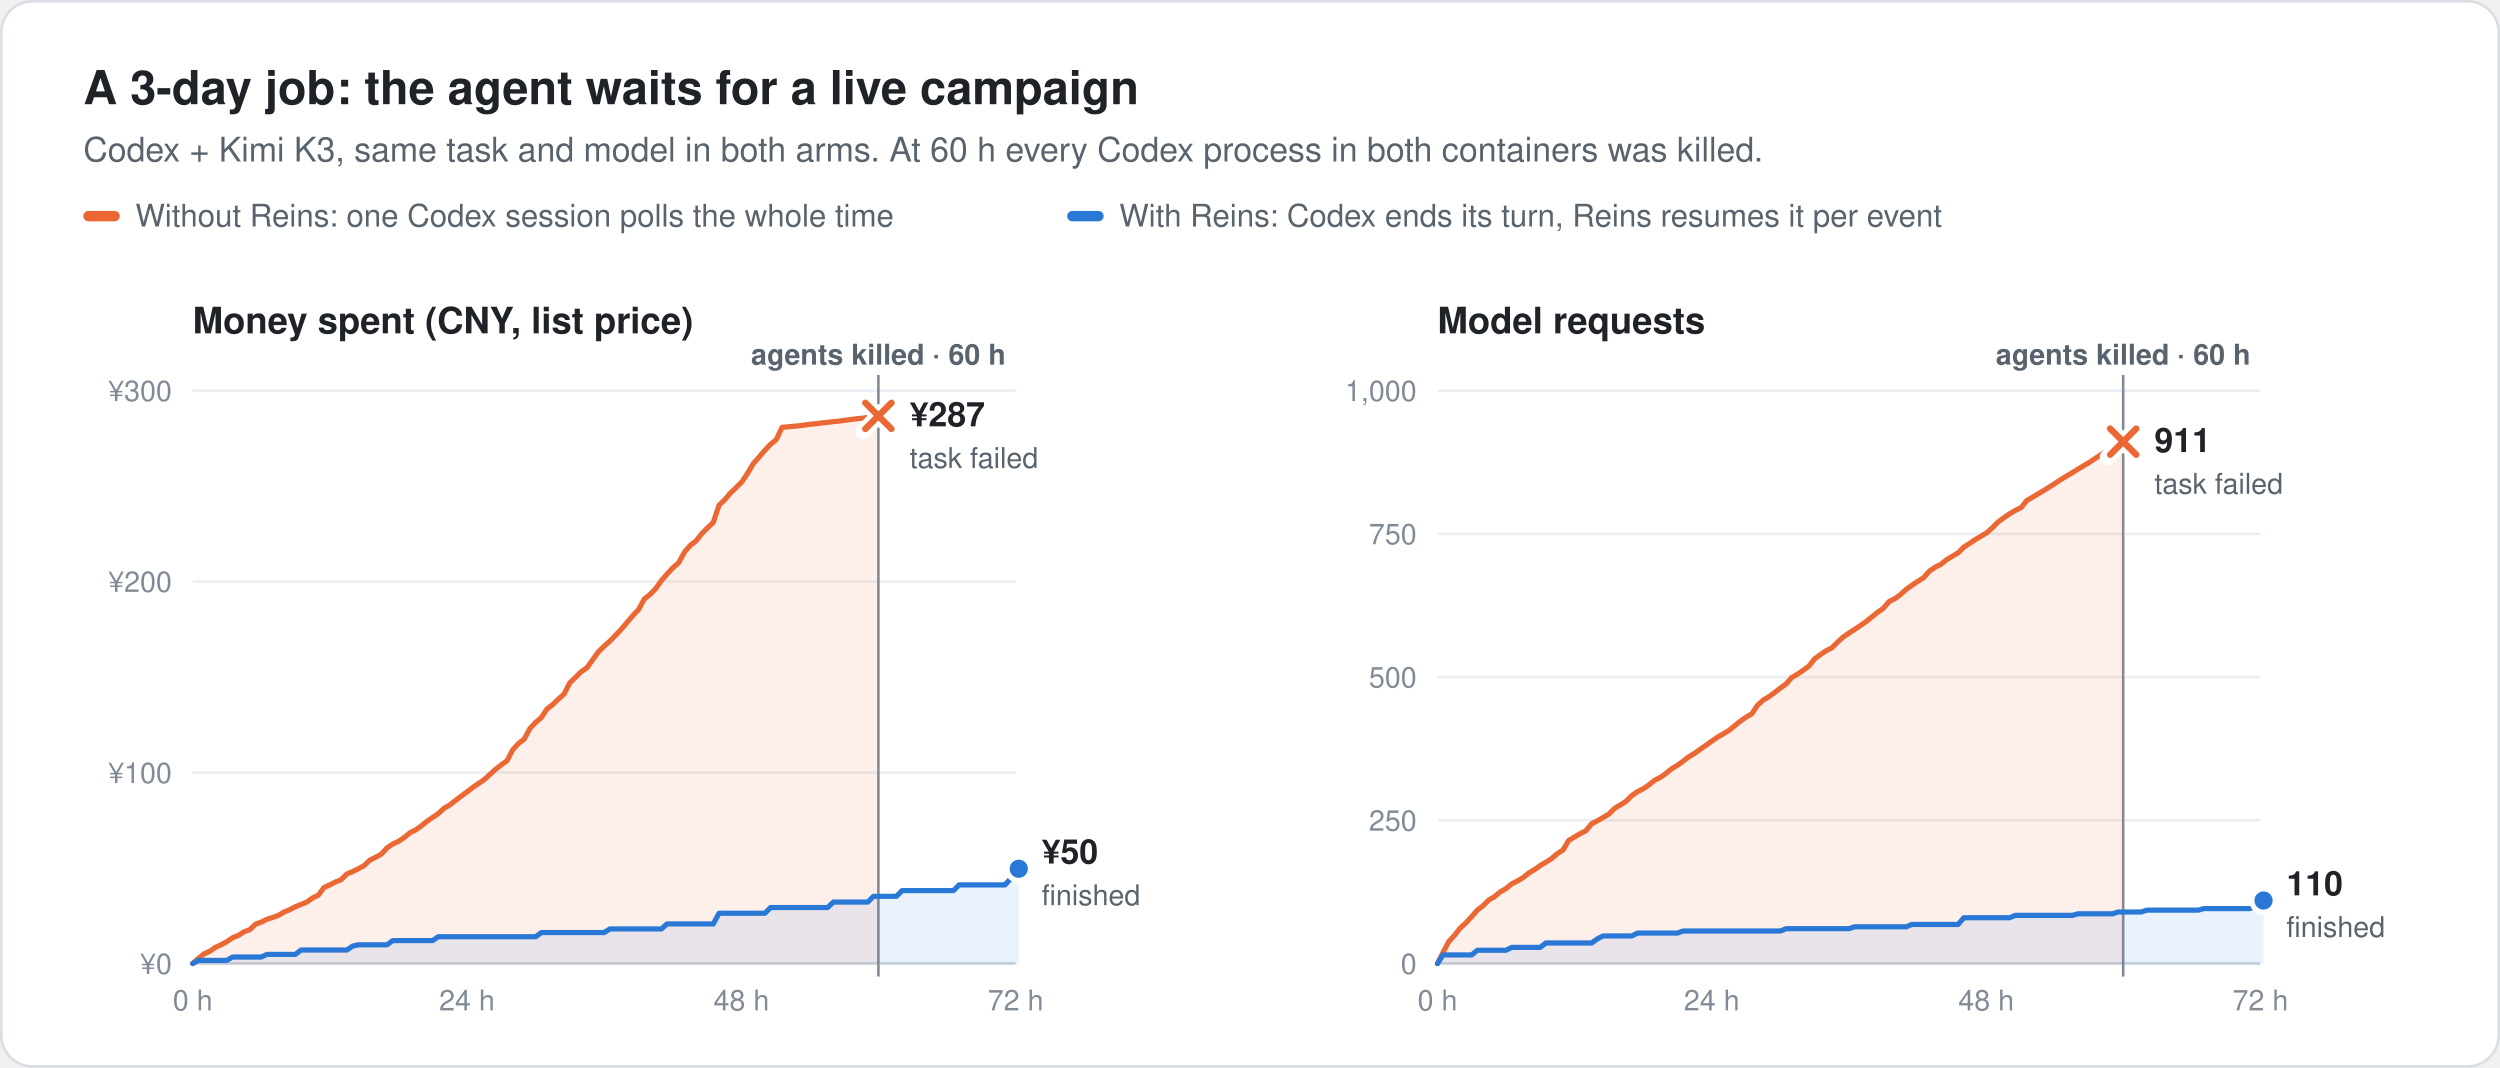
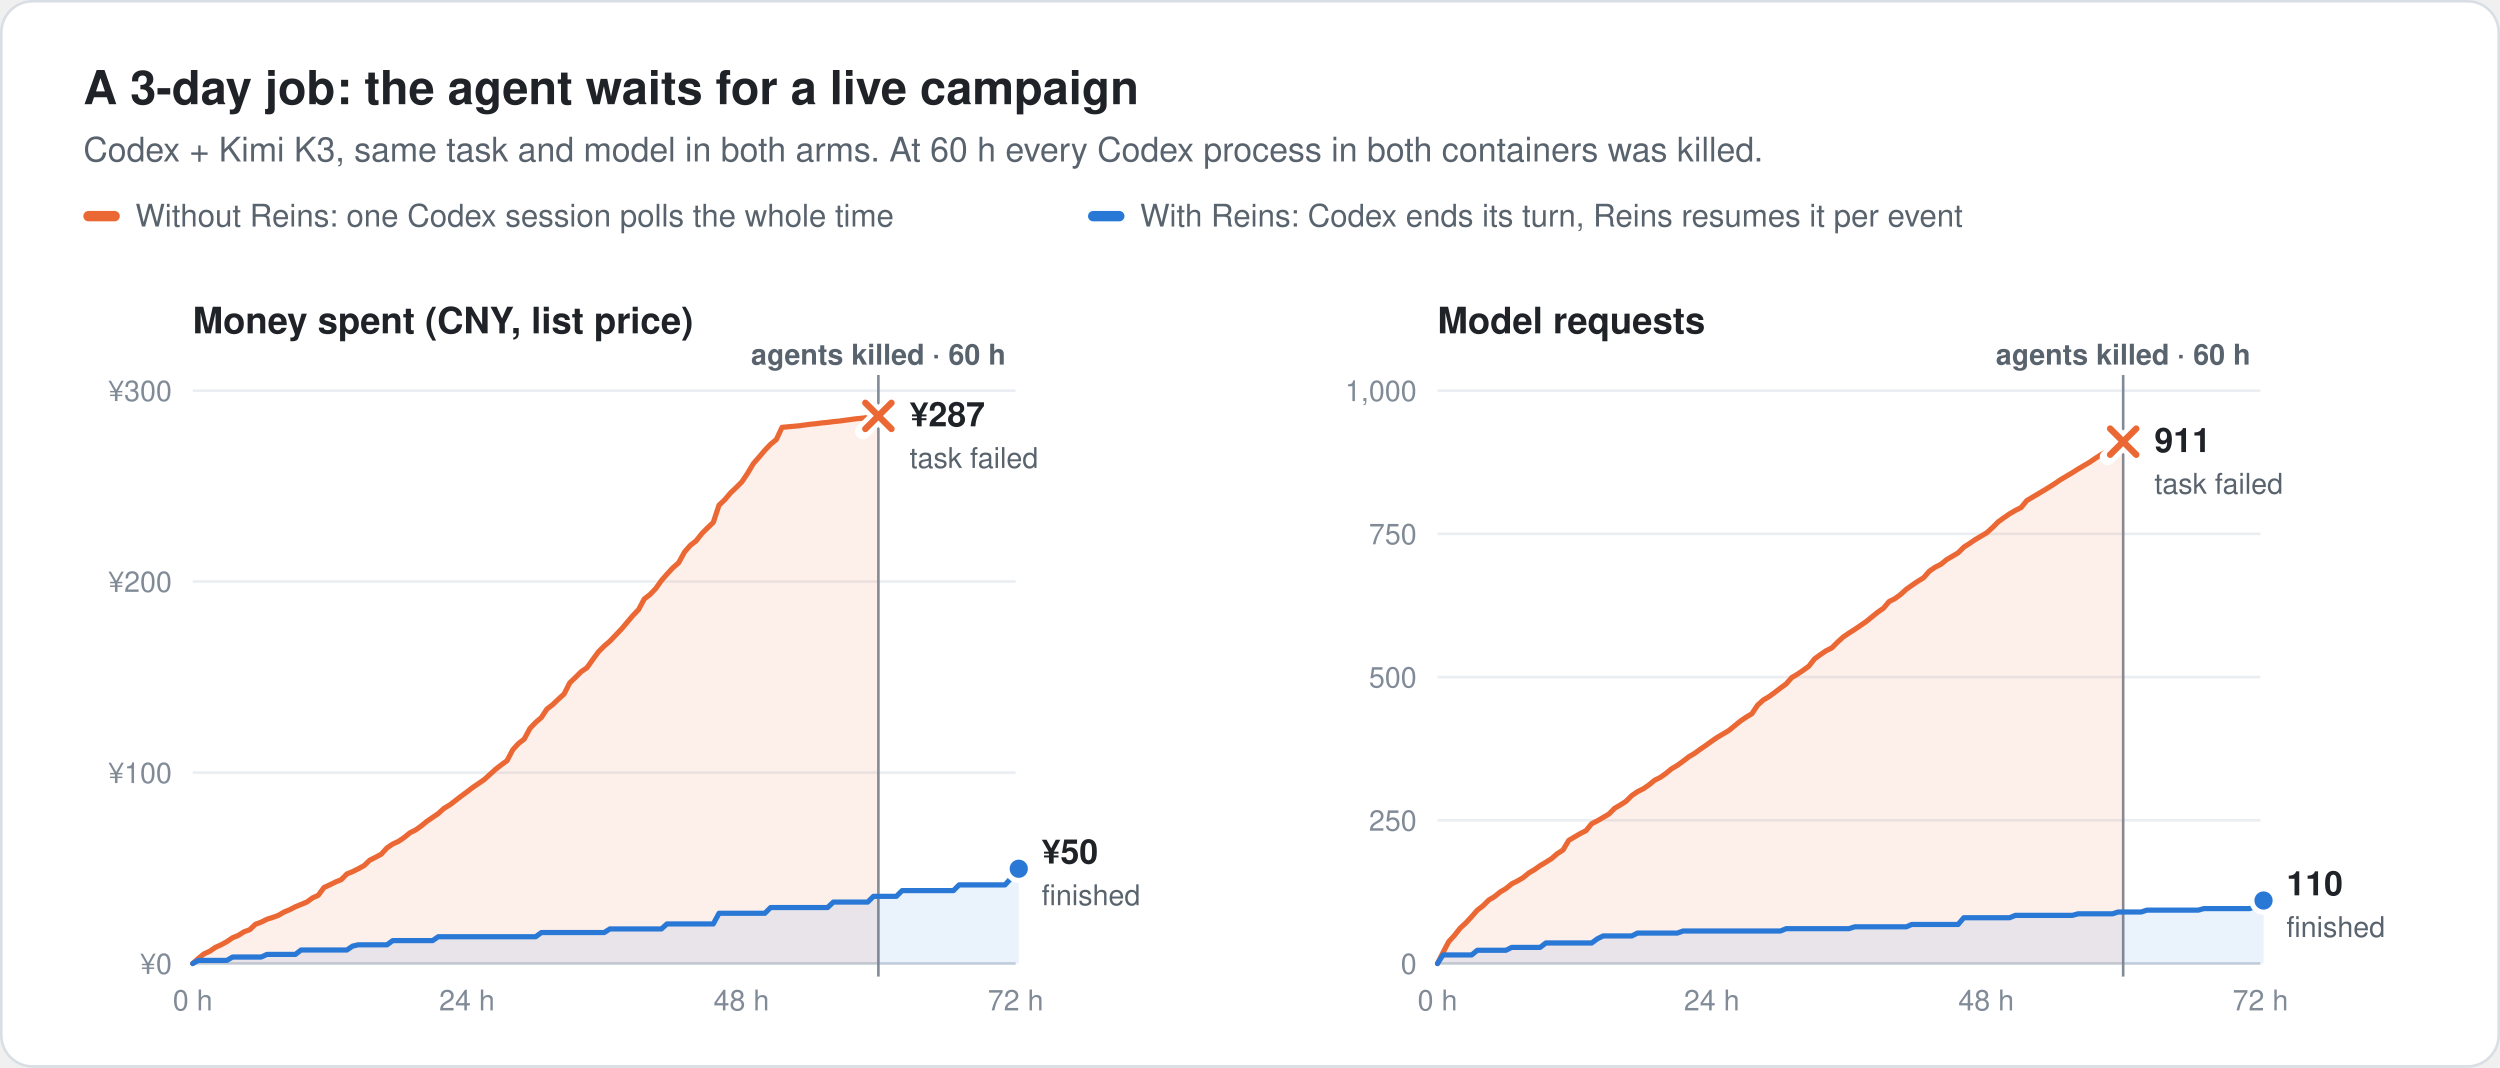
<svg xmlns="http://www.w3.org/2000/svg" width="960" height="410" viewBox="0 0 960 410" role="img" aria-labelledby="t d" font-family="system-ui, -apple-system, 'Segoe UI', Helvetica, Arial, sans-serif">
  <rect x="0.5" y="0.5" width="959" height="409" rx="12" fill="#ffffff" stroke="#d8dee4" />
  <text x="32" y="40" font-size="18" font-weight="650" fill="#1f2328">A 3-day job: the agent waits for a live campaign</text>
  <text x="32" y="62" font-size="13" fill="#59636e">Codex + Kimi K3, same task and model in both arms. At 60 h every Codex process in both containers was killed.</text>
  <rect x="32" y="81" width="14" height="4" rx="2" fill="#eb6834" />
  <text x="52" y="87" font-size="12" fill="#59636e">Without Reins: one Codex session polls the whole time</text>
-   <rect x="409.8" y="81" width="14" height="4" rx="2" fill="#2a78d6" />
-   <text x="429.8" y="87" font-size="12" fill="#59636e">With Reins: Codex ends its turn, Reins resumes it per event</text>
+   <rect x="417.8" y="81" width="14" height="4" rx="2" fill="#2a78d6" />
+   <text x="437.8" y="87" font-size="12" fill="#59636e">With Reins: Codex ends its turn, Reins resumes it per event</text>
  <text x="74" y="128" font-size="14" font-weight="600" fill="#1f2328">Money spent (CNY, list price)</text>
  <line x1="74" x2="390" y1="370.0" y2="370.0" stroke="#c8d1da" stroke-width="1" />
  <text x="66" y="374.0" font-size="11" fill="#818b98" text-anchor="end" style="font-variant-numeric: tabular-nums">¥0</text>
  <line x1="74" x2="390" y1="296.7" y2="296.7" stroke="#eaeef2" stroke-width="1" />
  <text x="66" y="300.7" font-size="11" fill="#818b98" text-anchor="end" style="font-variant-numeric: tabular-nums">¥100</text>
  <line x1="74" x2="390" y1="223.3" y2="223.3" stroke="#eaeef2" stroke-width="1" />
  <text x="66" y="227.3" font-size="11" fill="#818b98" text-anchor="end" style="font-variant-numeric: tabular-nums">¥200</text>
  <line x1="74" x2="390" y1="150.0" y2="150.0" stroke="#eaeef2" stroke-width="1" />
  <text x="66" y="154.0" font-size="11" fill="#818b98" text-anchor="end" style="font-variant-numeric: tabular-nums">¥300</text>
  <text x="74.0" y="388" font-size="11" fill="#818b98" text-anchor="middle" style="font-variant-numeric: tabular-nums">0 h</text>
  <text x="179.3" y="388" font-size="11" fill="#818b98" text-anchor="middle" style="font-variant-numeric: tabular-nums">24 h</text>
  <text x="284.7" y="388" font-size="11" fill="#818b98" text-anchor="middle" style="font-variant-numeric: tabular-nums">48 h</text>
  <text x="390.0" y="388" font-size="11" fill="#818b98" text-anchor="middle" style="font-variant-numeric: tabular-nums">72 h</text>
  <line x1="337.3" x2="337.3" y1="144" y2="375" stroke="#818b98" stroke-width="1" />
  <text x="337.3" y="140" font-size="11" font-weight="600" fill="#59636e" text-anchor="middle">agents killed · 60 h</text>
  <path d="M74.0,370.0 L76.1,368.1 L78.3,366.3 L80.5,365.3 L82.7,363.8 L84.9,362.8 L87.1,361.6 L89.3,360.1 L91.5,359.2 L93.7,357.8 L95.9,357.0 L98.1,354.9 L100.3,354.1 L102.5,353.0 L104.7,352.3 L106.9,351.5 L109.1,350.2 L111.3,349.3 L113.4,348.2 L115.6,347.3 L117.8,346.4 L120.0,344.8 L122.2,343.8 L124.4,340.8 L126.6,339.8 L128.8,338.7 L131.0,337.8 L133.2,335.6 L135.4,334.7 L137.6,333.6 L139.8,332.4 L142.0,330.3 L144.2,329.2 L146.4,328.0 L148.6,325.6 L150.8,324.1 L153.0,323.1 L155.2,321.6 L157.4,319.8 L159.6,318.7 L161.7,317.2 L163.9,315.4 L166.1,313.9 L168.3,312.4 L170.5,310.4 L172.7,309.1 L174.9,307.4 L177.1,305.7 L179.3,304.1 L181.5,302.4 L183.7,300.9 L185.9,299.4 L188.1,297.4 L190.3,295.4 L192.5,293.7 L194.7,292.1 L196.9,287.9 L199.1,285.5 L201.3,283.8 L203.5,279.7 L205.7,277.4 L207.9,275.5 L210.0,272.3 L212.2,270.6 L214.4,268.5 L216.6,266.5 L218.8,262.2 L221.0,260.1 L223.2,257.9 L225.4,256.4 L227.6,253.3 L229.8,250.3 L232.0,248.1 L234.2,246.2 L236.4,243.9 L238.6,241.6 L240.8,239.0 L243.0,236.4 L245.2,234.1 L247.4,230.0 L249.6,228.3 L251.8,226.0 L254.0,222.9 L256.1,220.5 L258.3,218.1 L260.6,216.1 L262.9,211.9 L265.1,209.4 L267.3,207.7 L269.5,204.9 L271.7,202.7 L273.9,200.6 L276.1,194.0 L278.3,191.9 L280.5,189.3 L282.7,187.2 L284.9,185.0 L287.1,181.7 L289.3,178.0 L291.5,175.5 L293.7,172.9 L295.9,170.6 L298.1,168.8 L300.3,164.1 L302.5,163.9 L304.7,163.7 L306.9,163.5 L309.0,163.2 L311.2,162.9 L313.4,162.7 L315.6,162.4 L317.8,162.2 L320.0,161.9 L322.2,161.7 L324.4,161.4 L326.6,161.1 L328.8,160.8 L331.0,160.6 L333.2,160.3 L335.4,160.0 L337.3,159.7 L337.3,370.0 L74.0,370.0 Z" fill="#eb6834" fill-opacity="0.1" stroke="none" />
  <path d="M74.0,370.0 L76.1,368.1 L78.3,366.3 L80.5,365.3 L82.7,363.8 L84.9,362.8 L87.1,361.6 L89.3,360.1 L91.5,359.2 L93.7,357.8 L95.9,357.0 L98.1,354.9 L100.3,354.1 L102.5,353.0 L104.7,352.3 L106.9,351.5 L109.1,350.2 L111.3,349.3 L113.4,348.2 L115.6,347.3 L117.8,346.4 L120.0,344.8 L122.2,343.8 L124.4,340.8 L126.6,339.8 L128.8,338.7 L131.0,337.8 L133.2,335.6 L135.4,334.7 L137.6,333.6 L139.8,332.4 L142.0,330.3 L144.2,329.2 L146.4,328.0 L148.6,325.6 L150.8,324.1 L153.0,323.1 L155.2,321.6 L157.4,319.8 L159.6,318.7 L161.7,317.2 L163.9,315.4 L166.1,313.9 L168.3,312.4 L170.5,310.4 L172.7,309.1 L174.9,307.4 L177.1,305.7 L179.3,304.1 L181.5,302.4 L183.7,300.9 L185.9,299.4 L188.1,297.4 L190.3,295.4 L192.5,293.7 L194.7,292.1 L196.9,287.9 L199.1,285.5 L201.3,283.8 L203.5,279.7 L205.7,277.4 L207.9,275.5 L210.0,272.3 L212.2,270.6 L214.4,268.5 L216.6,266.5 L218.8,262.2 L221.0,260.1 L223.2,257.9 L225.4,256.4 L227.6,253.3 L229.8,250.3 L232.0,248.1 L234.2,246.2 L236.4,243.9 L238.6,241.6 L240.8,239.0 L243.0,236.4 L245.2,234.1 L247.4,230.0 L249.6,228.3 L251.8,226.0 L254.0,222.9 L256.1,220.5 L258.3,218.1 L260.6,216.1 L262.9,211.9 L265.1,209.4 L267.3,207.7 L269.5,204.9 L271.7,202.7 L273.9,200.6 L276.1,194.0 L278.3,191.9 L280.5,189.3 L282.7,187.2 L284.9,185.0 L287.1,181.7 L289.3,178.0 L291.5,175.5 L293.7,172.9 L295.9,170.6 L298.1,168.8 L300.3,164.1 L302.5,163.9 L304.7,163.7 L306.9,163.5 L309.0,163.2 L311.2,162.9 L313.4,162.7 L315.6,162.4 L317.8,162.2 L320.0,161.9 L322.2,161.7 L324.4,161.4 L326.6,161.1 L328.8,160.8 L331.0,160.6 L333.2,160.3 L335.4,160.0 L337.3,159.7" fill="none" stroke="#eb6834" stroke-width="2" stroke-linejoin="round" stroke-linecap="round" />
  <g stroke-linecap="round">
    <path d="M331.3,153.7 L343.3,165.7 M331.3,165.7 L343.3,153.7" stroke="#ffffff" stroke-width="6" />
    <path d="M332.3,154.7 L342.3,164.7 M332.3,164.7 L342.3,154.7" stroke="#eb6834" stroke-width="2.5" />
  </g>
  <text x="349.3" y="163.7" font-size="13" font-weight="600" fill="#1f2328" text-anchor="start">¥287</text>
  <text x="349.3" y="179.7" font-size="11" fill="#59636e" text-anchor="start">task failed</text>
  <path d="M74.0,370.0 L76.1,368.8 L78.3,368.8 L80.5,368.8 L82.7,368.8 L84.9,368.8 L87.1,368.8 L89.3,367.5 L91.5,367.5 L93.7,367.5 L95.9,367.5 L98.1,367.5 L100.3,367.5 L102.5,366.5 L104.7,366.5 L106.9,366.5 L109.1,366.5 L111.3,366.5 L113.4,366.5 L115.6,364.8 L117.8,364.8 L120.0,364.8 L122.2,364.8 L124.4,364.8 L126.6,364.8 L128.8,364.8 L131.0,364.8 L133.2,364.8 L135.4,363.3 L137.6,362.8 L139.8,362.8 L142.0,362.8 L144.2,362.8 L146.4,362.8 L148.6,362.8 L150.8,361.2 L153.0,361.2 L155.2,361.2 L157.4,361.2 L159.6,361.2 L161.7,361.2 L163.9,361.2 L166.1,361.2 L168.3,359.7 L170.5,359.7 L172.7,359.7 L174.9,359.7 L177.1,359.7 L179.3,359.7 L181.5,359.7 L183.7,359.7 L185.9,359.7 L188.1,359.7 L190.3,359.7 L192.5,359.7 L194.7,359.7 L196.9,359.7 L199.1,359.7 L201.3,359.7 L203.5,359.7 L205.7,359.7 L207.9,358.1 L210.0,358.1 L212.2,358.1 L214.4,358.1 L216.6,358.1 L218.8,358.1 L221.0,358.1 L223.2,358.1 L225.4,358.1 L227.6,358.1 L229.8,358.1 L232.0,358.1 L234.2,356.7 L236.4,356.7 L238.6,356.7 L240.8,356.7 L243.0,356.7 L245.2,356.7 L247.4,356.7 L249.6,356.7 L251.8,356.7 L254.0,356.7 L256.1,354.8 L258.3,354.8 L260.7,354.8 L262.9,354.8 L265.1,354.8 L267.3,354.8 L269.5,354.8 L271.7,354.8 L273.9,354.8 L276.1,350.7 L278.3,350.7 L280.5,350.7 L282.7,350.7 L284.9,350.7 L287.1,350.7 L289.3,350.7 L291.5,350.7 L293.7,350.7 L295.9,348.5 L298.1,348.5 L300.3,348.5 L302.5,348.5 L304.7,348.5 L306.9,348.5 L309.0,348.5 L311.2,348.5 L313.4,348.5 L315.6,348.5 L317.8,348.5 L320.0,346.4 L322.2,346.4 L324.4,346.4 L326.6,346.4 L328.8,346.4 L331.0,346.4 L333.2,346.4 L335.4,344.2 L337.6,344.2 L339.8,344.2 L342.0,344.2 L344.2,344.2 L346.4,342.0 L348.6,342.0 L350.8,342.0 L353.0,342.0 L355.1,342.0 L357.3,342.0 L359.5,342.0 L361.7,342.0 L363.9,342.0 L366.1,342.0 L368.3,339.8 L370.5,339.8 L372.7,339.8 L374.9,339.8 L377.1,339.8 L379.3,339.8 L381.5,339.8 L383.7,339.8 L385.9,339.8 L388.1,337.4 L390.0,333.6 L391.2,333.6 L391.2,370.0 L74.0,370.0 Z" fill="#2a78d6" fill-opacity="0.1" stroke="none" />
  <path d="M74.0,370.0 L76.1,368.8 L78.3,368.8 L80.5,368.8 L82.7,368.8 L84.9,368.8 L87.1,368.8 L89.3,367.5 L91.5,367.5 L93.7,367.5 L95.9,367.5 L98.1,367.5 L100.3,367.5 L102.5,366.5 L104.7,366.5 L106.9,366.5 L109.1,366.5 L111.3,366.5 L113.4,366.5 L115.6,364.8 L117.8,364.8 L120.0,364.8 L122.2,364.8 L124.4,364.8 L126.6,364.8 L128.8,364.8 L131.0,364.8 L133.2,364.8 L135.4,363.3 L137.6,362.8 L139.8,362.8 L142.0,362.8 L144.2,362.8 L146.4,362.8 L148.6,362.8 L150.8,361.2 L153.0,361.2 L155.2,361.2 L157.4,361.2 L159.6,361.2 L161.7,361.2 L163.9,361.2 L166.1,361.2 L168.3,359.7 L170.5,359.7 L172.7,359.7 L174.9,359.7 L177.1,359.7 L179.3,359.7 L181.5,359.7 L183.7,359.7 L185.9,359.7 L188.1,359.7 L190.3,359.7 L192.5,359.7 L194.7,359.7 L196.9,359.7 L199.1,359.7 L201.3,359.7 L203.5,359.7 L205.7,359.7 L207.9,358.1 L210.0,358.1 L212.2,358.1 L214.4,358.1 L216.6,358.1 L218.8,358.1 L221.0,358.1 L223.2,358.1 L225.4,358.1 L227.6,358.1 L229.8,358.1 L232.0,358.1 L234.2,356.7 L236.4,356.7 L238.6,356.7 L240.8,356.7 L243.0,356.7 L245.2,356.7 L247.4,356.7 L249.6,356.7 L251.8,356.7 L254.0,356.7 L256.1,354.8 L258.3,354.8 L260.7,354.8 L262.9,354.8 L265.1,354.8 L267.3,354.8 L269.5,354.8 L271.7,354.8 L273.9,354.8 L276.1,350.7 L278.3,350.7 L280.5,350.7 L282.7,350.7 L284.9,350.7 L287.1,350.7 L289.3,350.7 L291.5,350.7 L293.7,350.7 L295.9,348.5 L298.1,348.5 L300.3,348.5 L302.5,348.5 L304.7,348.5 L306.9,348.5 L309.0,348.5 L311.2,348.5 L313.4,348.5 L315.6,348.5 L317.8,348.5 L320.0,346.4 L322.2,346.4 L324.4,346.4 L326.6,346.4 L328.8,346.4 L331.0,346.4 L333.2,346.4 L335.4,344.2 L337.6,344.2 L339.8,344.2 L342.0,344.2 L344.2,344.2 L346.4,342.0 L348.6,342.0 L350.8,342.0 L353.0,342.0 L355.1,342.0 L357.3,342.0 L359.5,342.0 L361.7,342.0 L363.9,342.0 L366.1,342.0 L368.3,339.8 L370.5,339.8 L372.7,339.8 L374.9,339.8 L377.1,339.8 L379.3,339.8 L381.5,339.8 L383.7,339.8 L385.9,339.8 L388.1,337.4 L390.0,333.6 L391.2,333.6" fill="none" stroke="#2a78d6" stroke-width="2" stroke-linejoin="round" stroke-linecap="round" />
  <circle cx="391.2" cy="333.6" r="4.5" fill="#2a78d6" stroke="#ffffff" stroke-width="2" />
  <text x="400.0" y="331.6" font-size="13" font-weight="600" fill="#1f2328" text-anchor="start">¥50</text>
  <text x="400.0" y="347.6" font-size="11" fill="#59636e" text-anchor="start">finished</text>
  <text x="552" y="128" font-size="14" font-weight="600" fill="#1f2328">Model requests</text>
  <line x1="552" x2="868" y1="370.0" y2="370.0" stroke="#c8d1da" stroke-width="1" />
  <text x="544" y="374.0" font-size="11" fill="#818b98" text-anchor="end" style="font-variant-numeric: tabular-nums">0</text>
  <line x1="552" x2="868" y1="315.0" y2="315.0" stroke="#eaeef2" stroke-width="1" />
  <text x="544" y="319.0" font-size="11" fill="#818b98" text-anchor="end" style="font-variant-numeric: tabular-nums">250</text>
  <line x1="552" x2="868" y1="260.0" y2="260.0" stroke="#eaeef2" stroke-width="1" />
  <text x="544" y="264.0" font-size="11" fill="#818b98" text-anchor="end" style="font-variant-numeric: tabular-nums">500</text>
  <line x1="552" x2="868" y1="205.0" y2="205.0" stroke="#eaeef2" stroke-width="1" />
  <text x="544" y="209.0" font-size="11" fill="#818b98" text-anchor="end" style="font-variant-numeric: tabular-nums">750</text>
  <line x1="552" x2="868" y1="150.0" y2="150.0" stroke="#eaeef2" stroke-width="1" />
  <text x="544" y="154.0" font-size="11" fill="#818b98" text-anchor="end" style="font-variant-numeric: tabular-nums">1,000</text>
  <text x="552.0" y="388" font-size="11" fill="#818b98" text-anchor="middle" style="font-variant-numeric: tabular-nums">0 h</text>
  <text x="657.3" y="388" font-size="11" fill="#818b98" text-anchor="middle" style="font-variant-numeric: tabular-nums">24 h</text>
  <text x="762.7" y="388" font-size="11" fill="#818b98" text-anchor="middle" style="font-variant-numeric: tabular-nums">48 h</text>
  <text x="868.0" y="388" font-size="11" fill="#818b98" text-anchor="middle" style="font-variant-numeric: tabular-nums">72 h</text>
  <line x1="815.3" x2="815.3" y1="144" y2="375" stroke="#818b98" stroke-width="1" />
  <text x="815.3" y="140" font-size="11" font-weight="600" fill="#59636e" text-anchor="middle">agents killed · 60 h</text>
  <path d="M552.0,370.0 L554.1,365.8 L556.3,361.6 L558.5,359.2 L560.7,356.4 L562.9,354.4 L565.1,352.0 L567.3,349.5 L569.5,347.8 L571.7,345.6 L573.9,344.3 L576.1,342.5 L578.3,341.2 L580.5,339.4 L582.7,338.3 L584.9,337.0 L587.1,335.2 L589.3,333.9 L591.4,332.4 L593.6,331.1 L595.8,329.7 L598.0,327.8 L600.2,326.4 L602.4,322.7 L604.6,321.4 L606.8,320.1 L609.0,319.0 L611.2,316.3 L613.4,315.2 L615.6,313.9 L617.8,312.6 L620.0,310.4 L622.2,309.1 L624.4,307.7 L626.6,305.5 L628.8,304.0 L631.0,302.9 L633.2,301.4 L635.4,299.6 L637.6,298.5 L639.7,297.0 L641.9,295.2 L644.1,293.9 L646.3,292.3 L648.5,290.6 L650.7,289.3 L652.9,287.7 L655.1,286.2 L657.3,284.6 L659.5,283.1 L661.7,281.8 L663.9,280.5 L666.1,278.7 L668.3,276.9 L670.5,275.4 L672.7,274.1 L674.9,270.8 L677.1,268.8 L679.3,267.5 L681.5,265.9 L683.7,264.2 L685.9,262.6 L688.0,260.2 L690.2,258.9 L692.4,257.4 L694.6,255.8 L696.8,253.0 L699.0,251.4 L701.2,249.9 L703.4,248.8 L705.6,246.6 L707.8,244.6 L710.0,243.1 L712.2,241.7 L714.4,240.2 L716.6,238.7 L718.8,236.9 L721.0,235.1 L723.2,233.6 L725.4,231.0 L727.6,229.9 L729.8,228.3 L732.0,226.3 L734.1,224.8 L736.3,223.3 L738.6,221.9 L740.9,219.3 L743.1,217.8 L745.3,216.7 L747.5,214.9 L749.7,213.6 L751.9,212.3 L754.1,210.1 L756.3,208.7 L758.5,207.2 L760.7,205.9 L762.9,204.6 L765.1,202.6 L767.3,200.4 L769.5,198.8 L771.7,197.3 L773.9,196.0 L776.1,194.9 L778.3,192.2 L780.5,190.9 L782.7,189.6 L784.9,188.3 L787.0,187.0 L789.2,185.6 L791.4,184.1 L793.6,182.8 L795.8,181.5 L798.0,180.1 L800.2,178.8 L802.4,177.5 L804.6,176.0 L806.8,174.6 L809.0,173.3 L811.2,172.0 L813.4,170.7 L815.3,169.6 L815.3,370.0 L552.0,370.0 Z" fill="#eb6834" fill-opacity="0.1" stroke="none" />
  <path d="M552.0,370.0 L554.1,365.8 L556.3,361.6 L558.5,359.2 L560.7,356.4 L562.9,354.4 L565.1,352.0 L567.3,349.5 L569.5,347.8 L571.7,345.6 L573.9,344.3 L576.1,342.5 L578.3,341.2 L580.5,339.4 L582.7,338.3 L584.9,337.0 L587.1,335.2 L589.3,333.9 L591.4,332.4 L593.6,331.1 L595.8,329.7 L598.0,327.8 L600.2,326.4 L602.4,322.7 L604.6,321.4 L606.8,320.1 L609.0,319.0 L611.2,316.3 L613.4,315.2 L615.6,313.9 L617.8,312.6 L620.0,310.4 L622.2,309.1 L624.4,307.7 L626.6,305.5 L628.8,304.0 L631.0,302.9 L633.2,301.4 L635.4,299.6 L637.6,298.5 L639.7,297.0 L641.9,295.2 L644.1,293.9 L646.3,292.3 L648.5,290.6 L650.7,289.3 L652.9,287.7 L655.1,286.2 L657.3,284.6 L659.5,283.1 L661.7,281.8 L663.9,280.5 L666.1,278.7 L668.3,276.9 L670.5,275.4 L672.7,274.1 L674.9,270.8 L677.1,268.8 L679.3,267.5 L681.5,265.9 L683.7,264.2 L685.9,262.6 L688.0,260.2 L690.2,258.9 L692.4,257.4 L694.6,255.8 L696.8,253.0 L699.0,251.4 L701.2,249.9 L703.4,248.8 L705.6,246.6 L707.8,244.6 L710.0,243.1 L712.2,241.7 L714.4,240.2 L716.6,238.7 L718.8,236.9 L721.0,235.1 L723.2,233.6 L725.4,231.0 L727.6,229.9 L729.8,228.3 L732.0,226.3 L734.1,224.8 L736.3,223.3 L738.6,221.9 L740.9,219.3 L743.1,217.8 L745.3,216.7 L747.5,214.9 L749.7,213.6 L751.9,212.3 L754.1,210.1 L756.3,208.7 L758.5,207.2 L760.7,205.9 L762.9,204.6 L765.1,202.6 L767.3,200.4 L769.5,198.8 L771.7,197.3 L773.9,196.0 L776.1,194.9 L778.3,192.2 L780.5,190.9 L782.7,189.6 L784.9,188.3 L787.0,187.0 L789.2,185.6 L791.4,184.1 L793.6,182.8 L795.8,181.5 L798.0,180.1 L800.2,178.8 L802.4,177.5 L804.6,176.0 L806.8,174.6 L809.0,173.3 L811.2,172.0 L813.4,170.7 L815.3,169.6" fill="none" stroke="#eb6834" stroke-width="2" stroke-linejoin="round" stroke-linecap="round" />
  <g stroke-linecap="round">
    <path d="M809.3,163.6 L821.3,175.6 M809.3,175.6 L821.3,163.6" stroke="#ffffff" stroke-width="6" />
    <path d="M810.3,164.6 L820.3,174.6 M810.3,174.6 L820.3,164.6" stroke="#eb6834" stroke-width="2.5" />
  </g>
  <text x="827.3" y="173.6" font-size="13" font-weight="600" fill="#1f2328" text-anchor="start">911</text>
  <text x="827.3" y="189.6" font-size="11" fill="#59636e" text-anchor="start">task failed</text>
  <path d="M552.0,370.0 L554.1,366.7 L556.3,366.7 L558.5,366.7 L560.7,366.7 L562.9,366.7 L565.1,366.7 L567.3,364.9 L569.5,364.9 L571.7,364.9 L573.9,364.9 L576.1,364.9 L578.3,364.9 L580.5,363.8 L582.7,363.8 L584.9,363.8 L587.1,363.8 L589.3,363.8 L591.4,363.8 L593.6,362.1 L595.8,362.1 L598.0,362.1 L600.2,362.1 L602.4,362.1 L604.6,362.1 L606.8,362.1 L609.0,362.1 L611.2,362.1 L613.4,360.5 L615.6,359.4 L617.8,359.4 L620.0,359.4 L622.2,359.4 L624.4,359.4 L626.6,359.4 L628.8,358.3 L631.0,358.3 L633.2,358.3 L635.4,358.3 L637.6,358.3 L639.7,358.3 L641.9,358.3 L644.1,358.3 L646.3,357.5 L648.5,357.5 L650.7,357.5 L652.9,357.5 L655.1,357.5 L657.3,357.5 L659.5,357.5 L661.7,357.5 L663.9,357.5 L666.1,357.5 L668.3,357.5 L670.5,357.5 L672.7,357.5 L674.9,357.5 L677.1,357.5 L679.3,357.5 L681.5,357.5 L683.7,357.5 L685.9,356.6 L688.0,356.6 L690.2,356.6 L692.4,356.6 L694.6,356.6 L696.8,356.6 L699.0,356.6 L701.2,356.6 L703.4,356.6 L705.6,356.6 L707.8,356.6 L710.0,356.6 L712.2,355.9 L714.4,355.9 L716.6,355.9 L718.8,355.9 L721.0,355.9 L723.2,355.9 L725.4,355.9 L727.6,355.9 L729.8,355.9 L732.0,355.9 L734.1,355.0 L736.3,355.0 L738.7,355.0 L740.9,355.0 L743.1,355.0 L745.3,355.0 L747.5,355.0 L749.7,355.0 L751.9,355.0 L754.1,352.4 L756.3,352.4 L758.5,352.4 L760.7,352.4 L762.9,352.4 L765.1,352.4 L767.3,352.4 L769.5,352.4 L771.7,352.4 L773.9,351.5 L776.1,351.5 L778.3,351.5 L780.5,351.5 L782.7,351.5 L784.9,351.5 L787.0,351.5 L789.2,351.5 L791.4,351.5 L793.6,351.5 L795.8,351.5 L798.0,350.9 L800.2,350.9 L802.4,350.9 L804.6,350.9 L806.8,350.9 L809.0,350.9 L811.2,350.9 L813.4,350.2 L815.6,350.2 L817.8,350.2 L820.0,350.2 L822.2,350.2 L824.4,349.5 L826.6,349.5 L828.8,349.5 L831.0,349.5 L833.1,349.5 L835.3,349.5 L837.5,349.5 L839.7,349.5 L841.9,349.5 L844.1,349.5 L846.3,348.9 L848.5,348.9 L850.7,348.9 L852.9,348.9 L855.1,348.9 L857.3,348.9 L859.5,348.9 L861.7,348.9 L863.9,348.9 L866.1,348.0 L868.0,345.8 L869.2,345.8 L869.2,370.0 L552.0,370.0 Z" fill="#2a78d6" fill-opacity="0.1" stroke="none" />
  <path d="M552.0,370.0 L554.1,366.7 L556.3,366.7 L558.5,366.7 L560.7,366.7 L562.9,366.7 L565.1,366.7 L567.3,364.9 L569.5,364.9 L571.7,364.9 L573.9,364.9 L576.1,364.9 L578.3,364.9 L580.5,363.8 L582.7,363.8 L584.9,363.8 L587.1,363.8 L589.3,363.8 L591.4,363.8 L593.6,362.1 L595.8,362.1 L598.0,362.1 L600.2,362.1 L602.4,362.1 L604.6,362.1 L606.8,362.1 L609.0,362.1 L611.2,362.1 L613.4,360.5 L615.6,359.4 L617.8,359.4 L620.0,359.4 L622.2,359.4 L624.4,359.4 L626.6,359.4 L628.8,358.3 L631.0,358.3 L633.2,358.3 L635.4,358.3 L637.6,358.3 L639.7,358.3 L641.9,358.3 L644.1,358.3 L646.3,357.5 L648.5,357.5 L650.7,357.5 L652.9,357.5 L655.1,357.5 L657.3,357.5 L659.5,357.5 L661.7,357.5 L663.9,357.5 L666.1,357.5 L668.3,357.5 L670.5,357.5 L672.7,357.5 L674.9,357.5 L677.1,357.5 L679.3,357.5 L681.5,357.5 L683.7,357.5 L685.9,356.6 L688.0,356.6 L690.2,356.6 L692.4,356.6 L694.6,356.6 L696.8,356.6 L699.0,356.6 L701.2,356.6 L703.4,356.6 L705.6,356.6 L707.8,356.6 L710.0,356.6 L712.2,355.9 L714.4,355.9 L716.6,355.9 L718.8,355.9 L721.0,355.9 L723.2,355.9 L725.4,355.9 L727.6,355.9 L729.8,355.9 L732.0,355.9 L734.1,355.0 L736.3,355.0 L738.7,355.0 L740.9,355.0 L743.1,355.0 L745.3,355.0 L747.5,355.0 L749.7,355.0 L751.9,355.0 L754.1,352.4 L756.3,352.4 L758.5,352.4 L760.7,352.4 L762.9,352.4 L765.1,352.4 L767.3,352.4 L769.5,352.4 L771.7,352.4 L773.9,351.5 L776.1,351.5 L778.3,351.5 L780.5,351.5 L782.7,351.5 L784.9,351.5 L787.0,351.5 L789.2,351.5 L791.4,351.5 L793.6,351.5 L795.8,351.5 L798.0,350.9 L800.2,350.9 L802.4,350.9 L804.6,350.9 L806.8,350.9 L809.0,350.9 L811.2,350.9 L813.4,350.2 L815.6,350.2 L817.8,350.2 L820.0,350.2 L822.2,350.2 L824.4,349.5 L826.6,349.5 L828.8,349.5 L831.0,349.5 L833.1,349.5 L835.3,349.5 L837.5,349.5 L839.7,349.5 L841.9,349.5 L844.1,349.5 L846.3,348.9 L848.5,348.9 L850.7,348.9 L852.9,348.9 L855.1,348.9 L857.3,348.9 L859.5,348.9 L861.7,348.9 L863.9,348.9 L866.1,348.0 L868.0,345.8 L869.2,345.8" fill="none" stroke="#2a78d6" stroke-width="2" stroke-linejoin="round" stroke-linecap="round" />
  <circle cx="869.2" cy="345.8" r="4.5" fill="#2a78d6" stroke="#ffffff" stroke-width="2" />
  <text x="878.0" y="343.8" font-size="13" font-weight="600" fill="#1f2328" text-anchor="start">110</text>
  <text x="878.0" y="359.8" font-size="11" fill="#59636e" text-anchor="start">finished</text>
</svg>
